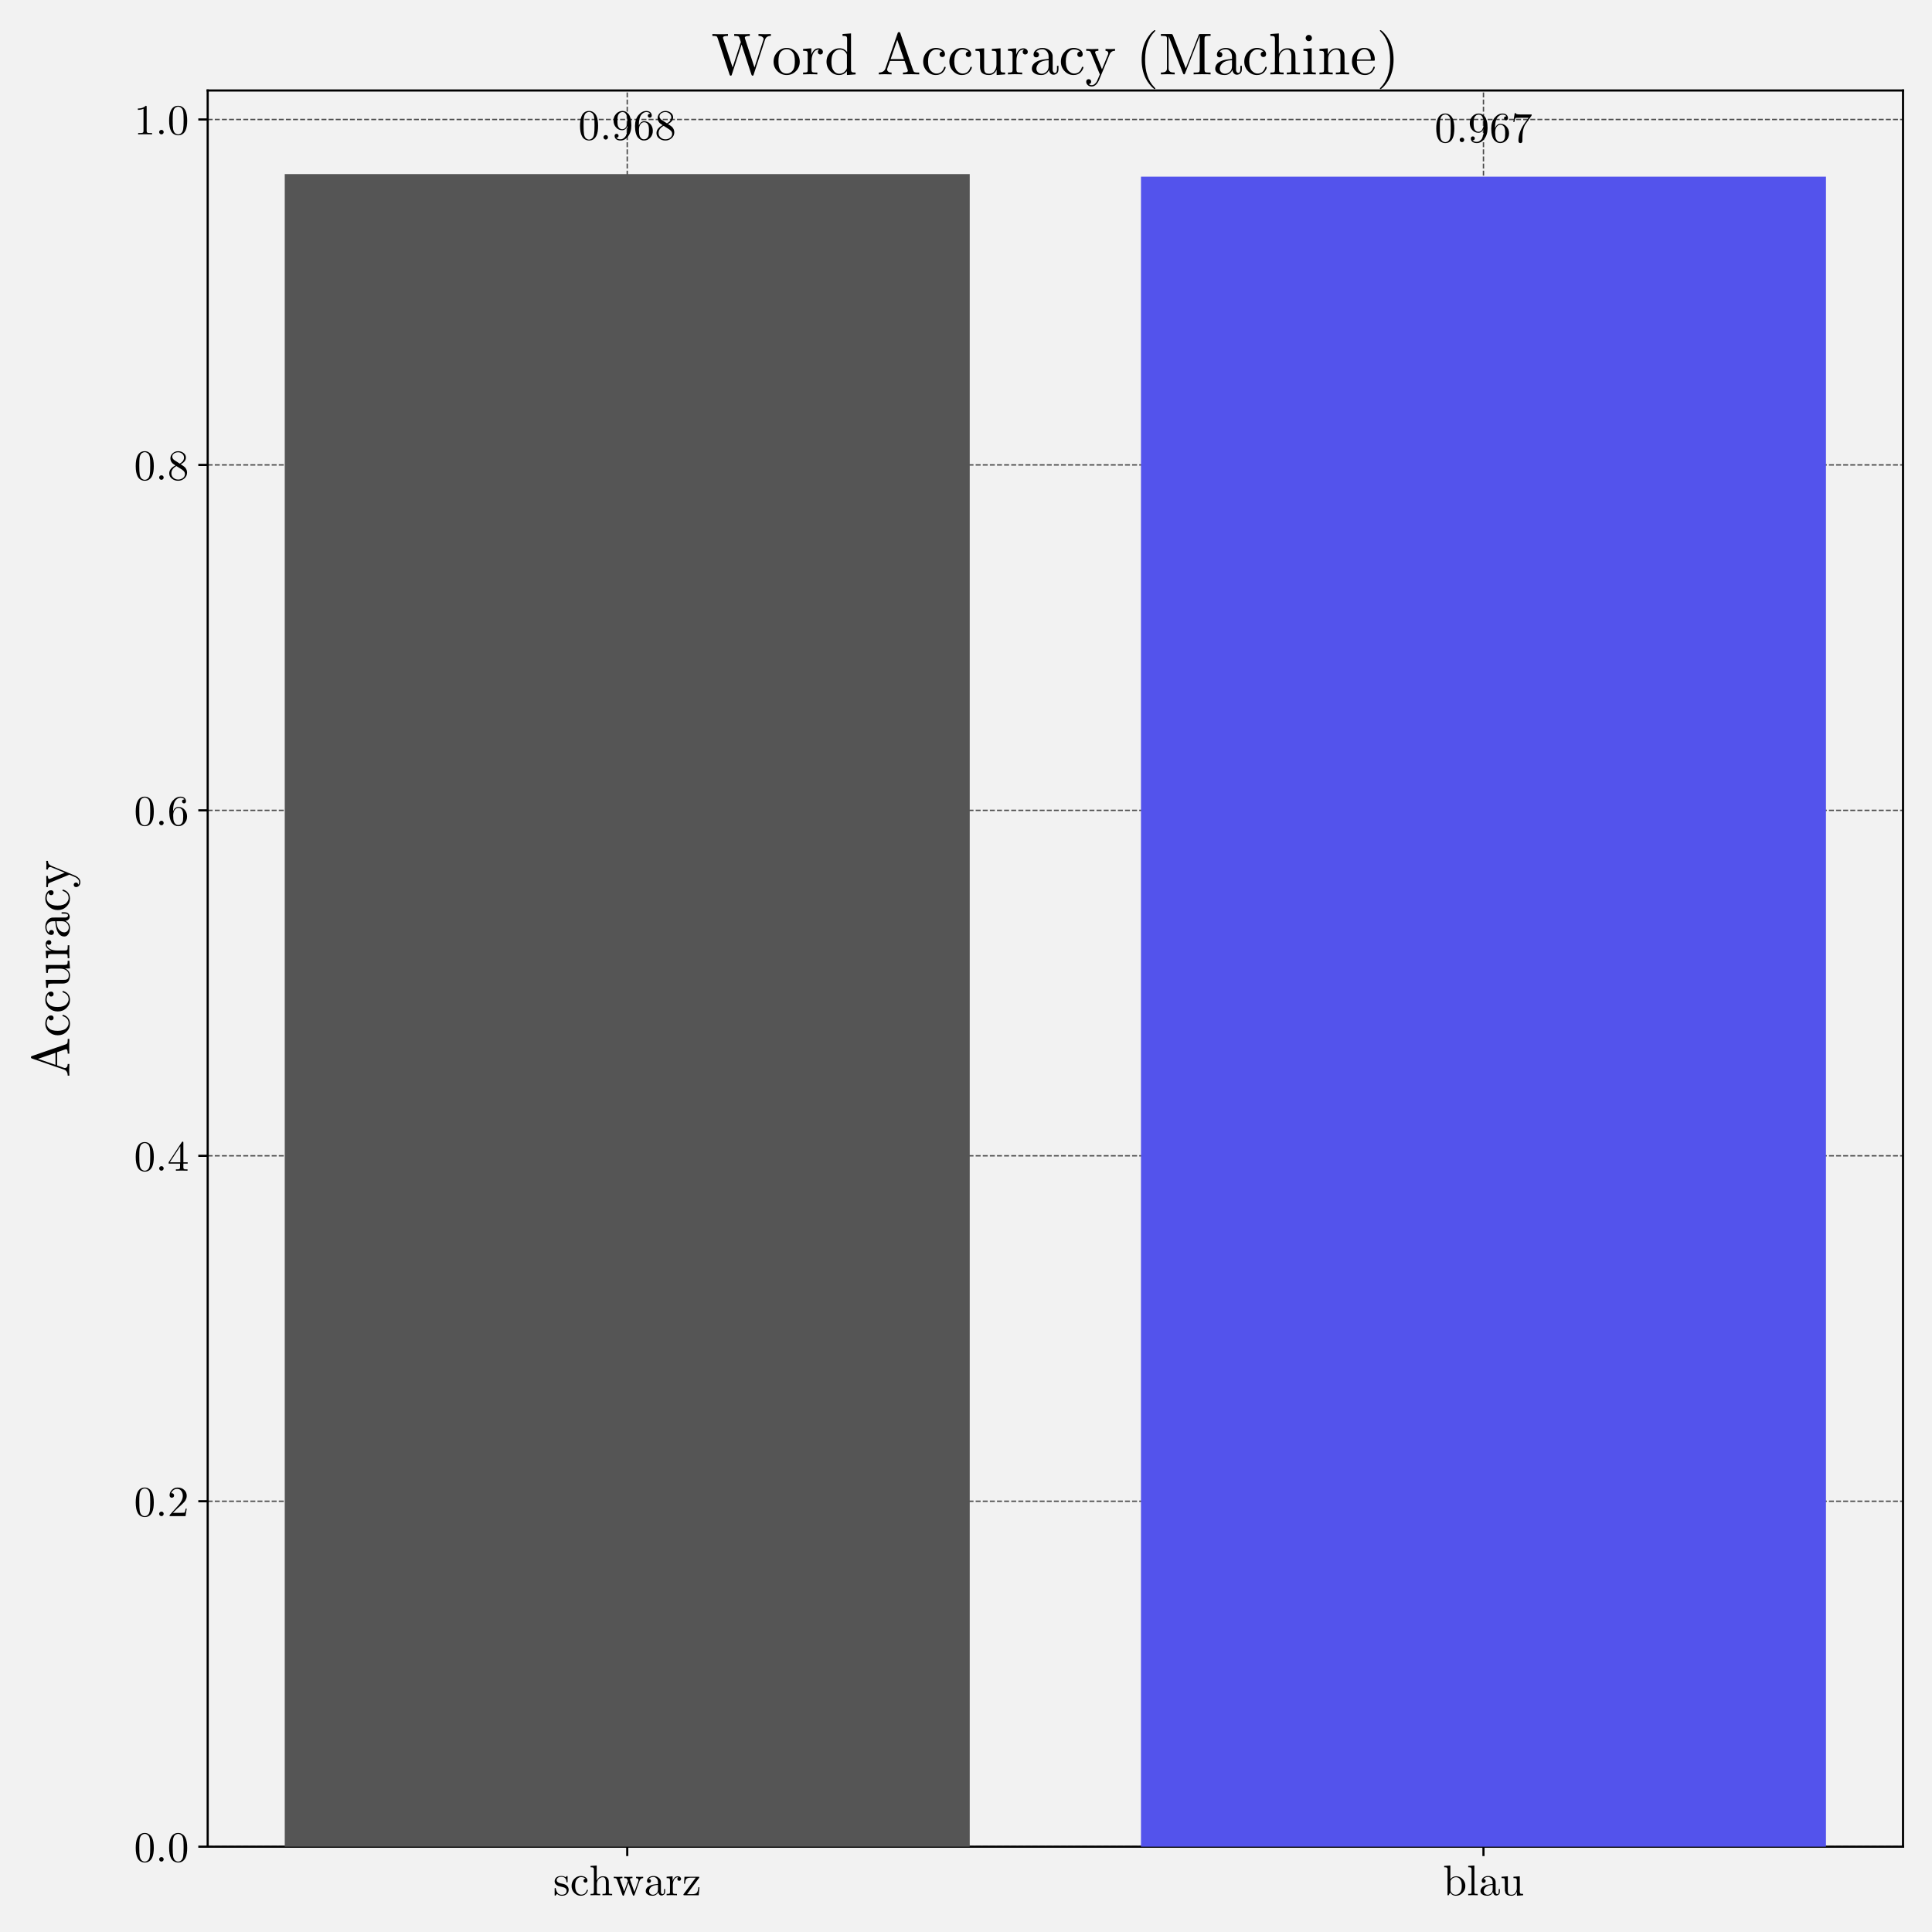
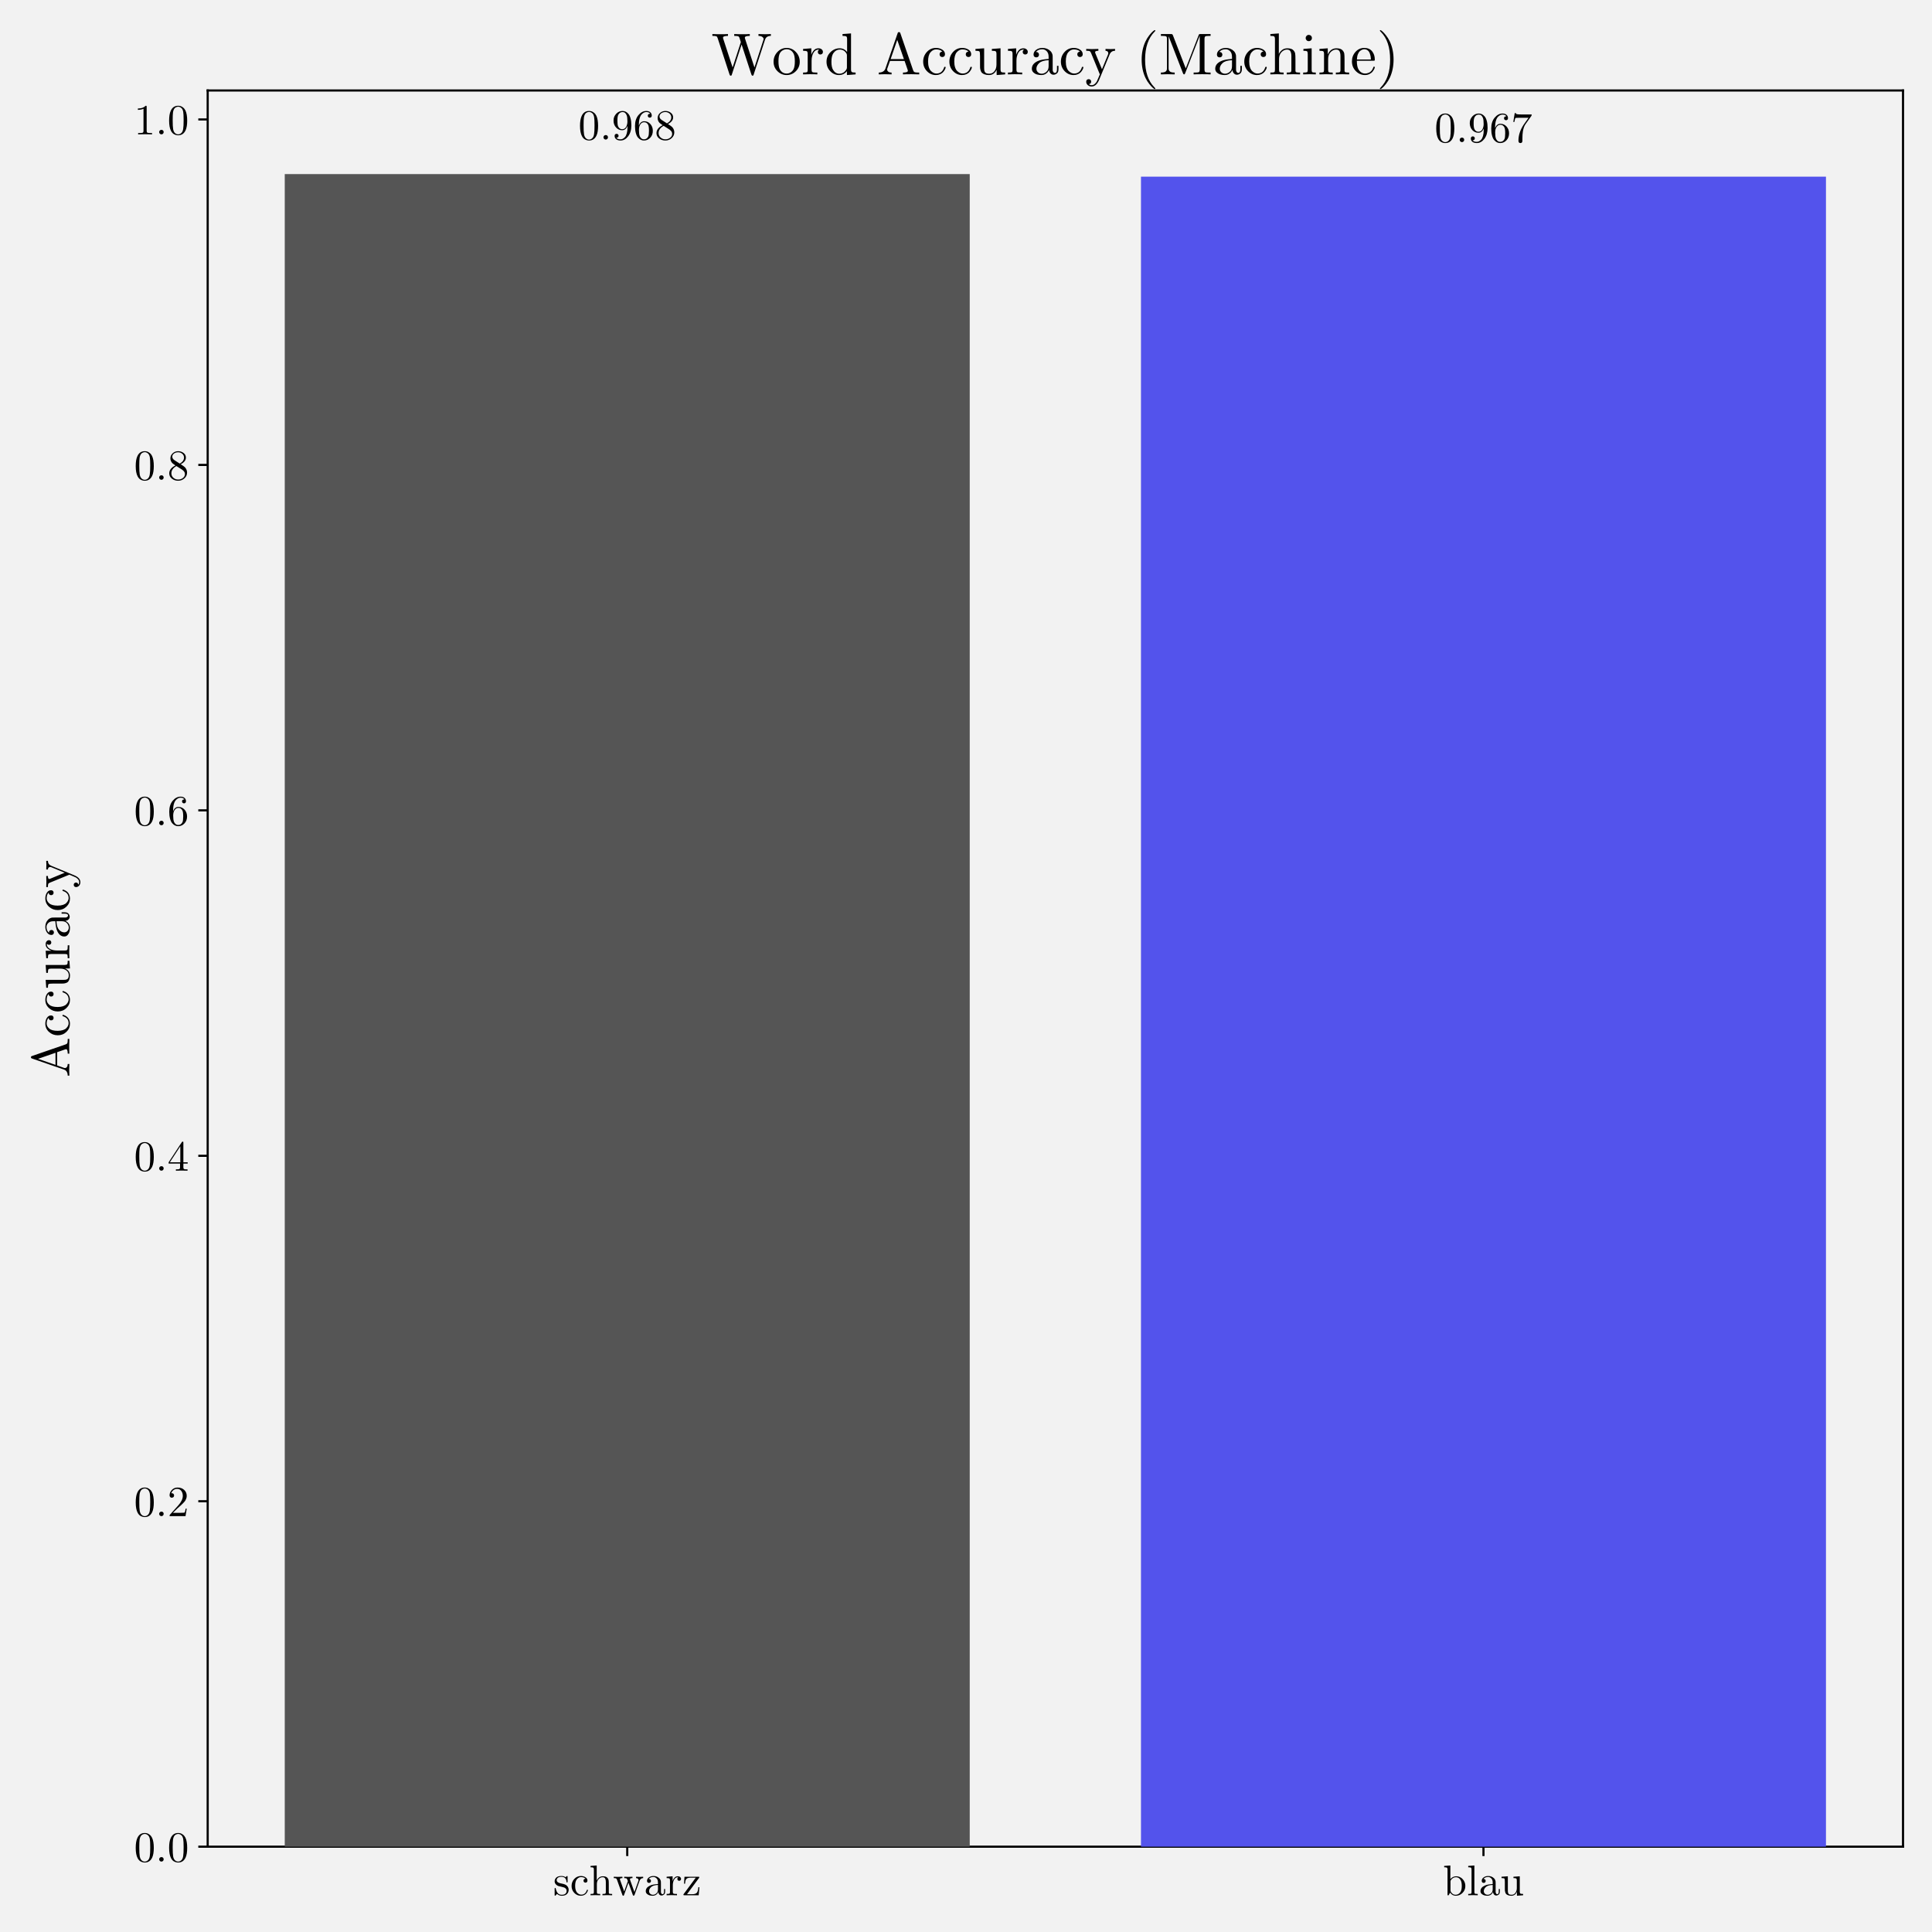
<svg xmlns="http://www.w3.org/2000/svg" xmlns:xlink="http://www.w3.org/1999/xlink" width="720pt" height="720pt" viewBox="0 0 720 720" version="1.1">
  <defs>
    <style type="text/css">*{stroke-linejoin: round; stroke-linecap: butt}</style>
  </defs>
  <g id="figure_1">
    <g id="patch_1">
      <path d="M 0 720  L 720 720  L 720 0  L 0 0  z " style="fill: #f2f2f2" />
    </g>
    <g id="axes_1">
      <g id="patch_2">
        <path d="M 77.4 688.205  L 709.2 688.205  L 709.2 33.72  L 77.4 33.72  z " style="fill: #f2f2f2" />
      </g>
      <g id="matplotlib.axis_1">
        <g id="xtick_1">
          <g id="line2d_1">
-             <path d="M 233.755 688.205  L 233.755 33.72  " clip-path="url(#p61dc18bea2)" style="fill: none; stroke-dasharray: 1.85,0.8; stroke-dashoffset: 0; stroke: #000000; stroke-opacity: 0.7; stroke-width: 0.5" />
-           </g>
-           <g id="line2d_2">
            <defs>
-               <path id="m082128bda1" d="M 0 0  L 0 3.5  " style="stroke: #000000; stroke-width: 0.8" />
+               <path id="md918c644e0" d="M 0 0  L 0 3.5  " style="stroke: #000000; stroke-width: 0.8" />
            </defs>
            <g>
-               <use xlink:href="#m082128bda1" x="233.755" y="688.205" style="stroke: #000000; stroke-width: 0.8" />
+               <use xlink:href="#md918c644e0" x="233.755" y="688.205" style="stroke: #000000; stroke-width: 0.8" />
            </g>
          </g>
          <g id="text_1">
            <g transform="translate(206.167 706.3075) scale(0.16 -0.16)">
              <defs>
                <path id="CMUSerif-Roman-73" d="M 213 84  L 213 928  Q 213 1000 216 1025  Q 219 1050 237 1069  Q 256 1088 294 1088  Q 338 1088 355 1069  Q 372 1050 384 978  Q 481 538 689 305  Q 897 72 1275 72  Q 1634 72 1815 231  Q 1997 391 1997 653  Q 1997 1122 1331 1241  Q 947 1319 787 1370  Q 628 1422 488 1538  Q 213 1763 213 2081  Q 213 2400 455 2634  Q 697 2869 1234 2869  Q 1594 2869 1838 2688  Q 1909 2744 1947 2791  Q 2031 2869 2075 2869  Q 2125 2869 2134 2836  Q 2144 2803 2144 2713  L 2144 2069  Q 2144 1997 2141 1972  Q 2138 1947 2119 1930  Q 2100 1913 2059 1913  Q 1988 1913 1984 1972  Q 1934 2747 1234 2747  Q 856 2747 687 2601  Q 519 2456 519 2259  Q 519 2150 570 2067  Q 622 1984 689 1936  Q 756 1888 881 1842  Q 1006 1797 1082 1781  Q 1159 1766 1306 1734  Q 1819 1638 2034 1428  Q 2303 1159 2303 819  Q 2303 441 2047 184  Q 1791 -72 1275 -72  Q 859 -72 569 206  Q 531 169 503 136  Q 475 103 464 90  Q 453 78 450 70  Q 447 63 441 56  Q 313 -72 281 -72  Q 231 -72 222 -39  Q 213 -6 213 84  z " transform="scale(0.015625)" />
                <path id="CMUSerif-Roman-63" d="M 625 351  Q 219 775 219 1383  Q 219 1991 619 2430  Q 1019 2869 1606 2869  Q 1997 2869 2290 2683  Q 2584 2497 2584 2181  Q 2584 2041 2501 1961  Q 2419 1881 2291 1881  Q 2156 1881 2076 1964  Q 1997 2047 1997 2175  Q 1997 2231 2015 2287  Q 2034 2344 2104 2403  Q 2175 2463 2297 2472  Q 2069 2706 1625 2706  Q 1619 2706 1613 2706  Q 1288 2706 1019 2400  Q 750 2094 750 1394  Q 750 1028 839 761  Q 928 494 1075 356  Q 1222 219 1365 155  Q 1509 91 1650 91  Q 2278 91 2491 763  Q 2509 825 2572 825  Q 2656 825 2656 763  Q 2656 731 2631 650  Q 2606 569 2528 441  Q 2450 313 2339 202  Q 2228 91 2033 9  Q 1838 -72 1594 -72  Q 1031 -72 625 351  z " transform="scale(0.015625)" />
                <path id="CMUSerif-Roman-68" d="M 206 0  L 206 197  Q 547 197 625 239  Q 703 281 703 488  L 703 3816  Q 703 4053 620 4112  Q 538 4172 206 4172  L 206 4372  L 1125 4441  L 1125 2216  L 1131 2216  Q 1234 2447 1465 2637  Q 1697 2828 2053 2828  Q 2534 2828 2725 2591  Q 2866 2431 2895 2253  Q 2925 2075 2925 1613  L 2925 391  Q 2931 256 3034 226  Q 3138 197 3425 197  L 3425 0  Q 2772 19 2706 19  Q 2656 19 1984 0  L 1984 197  Q 2325 197 2404 239  Q 2484 281 2484 488  L 2484 1978  Q 2484 2303 2384 2495  Q 2284 2688 2009 2688  Q 1678 2688 1412 2409  Q 1147 2131 1147 1663  L 1147 488  Q 1147 281 1226 239  Q 1306 197 1644 197  L 1644 0  Q 991 19 928 19  Q 878 19 206 0  z " transform="scale(0.015625)" />
                <path id="CMUSerif-Roman-77" d="M 116 2559  L 116 2759  Q 463 2741 709 2741  Q 831 2741 1409 2759  L 1409 2559  Q 1031 2559 1031 2388  Q 1031 2350 1063 2272  L 1672 563  L 2222 2113  Q 2106 2425 2075 2463  Q 1997 2559 1672 2559  L 1672 2759  Q 1959 2741 2241 2741  Q 2350 2741 2906 2759  L 2906 2559  Q 2528 2559 2528 2388  Q 2528 2363 2559 2266  L 3194 481  L 3775 2119  Q 3806 2203 3809 2253  Q 3809 2394 3709 2473  Q 3609 2553 3438 2559  L 3438 2759  Q 3803 2741 4031 2741  Q 4288 2741 4500 2759  L 4500 2559  Q 4103 2547 3963 2150  L 3213 50  Q 3141 -66 3084 -72  Q 3000 -72 2956 50  L 2303 1869  L 1656 56  Q 1631 -22 1609 -47  Q 1588 -72 1530 -72  Q 1472 -72 1447 -39  Q 1422 -6 1394 72  L 588 2338  Q 531 2484 448 2521  Q 366 2559 116 2559  z " transform="scale(0.015625)" />
                <path id="CMUSerif-Roman-61" d="M 269 609  Q 269 1153 909 1441  Q 1294 1625 2088 1672  L 2088 1906  Q 2088 2303 1880 2514  Q 1672 2725 1409 2725  Q 941 2725 716 2431  Q 906 2425 975 2329  Q 1044 2234 1044 2138  Q 1044 2009 964 1926  Q 884 1844 750 1844  Q 622 1844 537 1923  Q 453 2003 453 2144  Q 453 2456 736 2662  Q 1019 2869 1422 2869  Q 1947 2869 2297 2516  Q 2406 2406 2461 2265  Q 2516 2125 2522 2033  Q 2528 1941 2528 1759  L 2528 481  Q 2528 444 2540 381  Q 2553 319 2611 239  Q 2669 159 2766 159  Q 2997 159 2994 569  L 2994 928  L 3156 928  L 3156 569  Q 3156 228 2976 95  Q 2797 -38 2631 -38  Q 2419 -38 2284 118  Q 2150 275 2131 488  Q 2034 244 1814 86  Q 1594 -72 1294 -72  Q 1063 -72 845 -14  Q 628 44 448 205  Q 269 366 269 609  z M 763 616  Q 763 378 931 225  Q 1100 72 1338 72  Q 1606 72 1847 280  Q 2088 488 2088 897  L 2088 1538  Q 1378 1513 1070 1230  Q 763 947 763 616  z " transform="scale(0.015625)" />
                <path id="CMUSerif-Roman-72" d="M 178 0  L 178 197  Q 519 197 598 239  Q 678 281 678 488  L 678 2203  Q 678 2441 595 2500  Q 513 2559 178 2559  L 178 2759  L 1069 2828  L 1069 2125  Q 1159 2400 1351 2614  Q 1544 2828 1856 2828  Q 2063 2828 2195 2712  Q 2328 2597 2328 2438  Q 2328 2297 2242 2226  Q 2156 2156 2053 2156  Q 1938 2156 1858 2229  Q 1778 2303 1778 2431  Q 1778 2509 1814 2570  Q 1850 2631 1878 2653  Q 1906 2675 1925 2681  Q 1913 2688 1856 2688  Q 1503 2688 1301 2336  Q 1100 1984 1100 1484  L 1100 500  Q 1100 316 1176 256  Q 1253 197 1588 197  L 1722 197  L 1722 0  Q 1466 19 909 19  Q 831 19 709 16  Q 588 13 428 6  Q 269 0 178 0  z " transform="scale(0.015625)" />
                <path id="CMUSerif-Roman-7a" d="M 178 91  Q 178 134 238 206  L 2022 2619  L 1294 2619  Q 788 2619 623 2433  Q 459 2247 428 1728  L 269 1728  L 341 2759  L 2388 2759  Q 2459 2759 2487 2756  Q 2516 2753 2534 2733  Q 2553 2713 2553 2675  Q 2553 2638 2497 2566  L 716 159  L 1472 159  Q 2003 159 2183 381  Q 2363 603 2406 1197  L 2566 1197  L 2456 0  L 347 0  Q 244 0 211 14  Q 178 28 178 91  z " transform="scale(0.015625)" />
              </defs>
              <use xlink:href="#CMUSerif-Roman-73" />
              <use xlink:href="#CMUSerif-Roman-63" x="39.355" />
              <use xlink:href="#CMUSerif-Roman-68" x="83.74" />
              <use xlink:href="#CMUSerif-Roman-77" x="139.209" />
              <use xlink:href="#CMUSerif-Roman-61" x="211.377" />
              <use xlink:href="#CMUSerif-Roman-72" x="261.377" />
              <use xlink:href="#CMUSerif-Roman-7a" x="300.439" />
            </g>
          </g>
        </g>
        <g id="xtick_2">
-           <g id="line2d_3">
-             <path d="M 552.845 688.205  L 552.845 33.72  " clip-path="url(#p61dc18bea2)" style="fill: none; stroke-dasharray: 1.85,0.8; stroke-dashoffset: 0; stroke: #000000; stroke-opacity: 0.7; stroke-width: 0.5" />
-           </g>
-           <g id="line2d_4">
-             <g>
-               <use xlink:href="#m082128bda1" x="552.845" y="688.205" style="stroke: #000000; stroke-width: 0.8" />
+           <g id="line2d_2">
+             <g>
+               <use xlink:href="#md918c644e0" x="552.845" y="688.205" style="stroke: #000000; stroke-width: 0.8" />
            </g>
          </g>
          <g id="text_2">
            <g transform="translate(537.7555 706.3075) scale(0.16 -0.16)">
              <defs>
                <path id="CMUSerif-Roman-62" d="M 178 4172  L 178 4372  L 1100 4441  L 1100 2413  Q 1472 2828 1978 2828  Q 2528 2828 2931 2406  Q 3334 1984 3334 1381  Q 3334 772 2912 350  Q 2491 -72 1906 -72  Q 1375 -72 1069 397  Q 844 6 838 0  L 678 0  L 678 3816  Q 678 4053 593 4112  Q 509 4172 178 4172  z M 1119 728  Q 1119 594 1209 459  Q 1463 72 1875 72  Q 1878 72 1881 72  Q 2328 72 2606 481  Q 2803 788 2803 1388  Q 2803 1981 2619 2278  Q 2363 2688 1947 2688  Q 1478 2688 1191 2278  Q 1119 2175 1119 2047  L 1119 728  z " transform="scale(0.015625)" />
                <path id="CMUSerif-Roman-6c" d="M 213 0  L 213 197  Q 553 197 631 239  Q 709 281 709 488  L 709 3816  Q 709 4053 626 4112  Q 544 4172 213 4172  L 213 4372  L 1131 4441  L 1131 488  Q 1131 281 1212 239  Q 1294 197 1631 197  L 1631 0  Q 1553 0 1390 6  Q 1228 13 1109 16  Q 991 19 922 19  Q 847 19 213 0  z " transform="scale(0.015625)" />
                <path id="CMUSerif-Roman-75" d="M 206 2559  L 206 2759  L 1147 2828  L 1147 703  Q 1147 550 1159 461  Q 1172 372 1223 269  Q 1275 166 1395 119  Q 1516 72 1709 72  Q 2056 72 2270 356  Q 2484 641 2484 1063  L 2484 2203  Q 2484 2441 2400 2500  Q 2316 2559 1984 2559  L 1984 2759  L 2925 2828  L 2925 556  Q 2925 319 3008 258  Q 3091 197 3425 197  L 3425 0  L 2503 -72  L 2503 506  Q 2234 -69 1678 -72  Q 1397 -72 1205 0  Q 1013 72 916 161  Q 819 250 767 422  Q 716 594 709 700  Q 703 806 703 1013  L 703 1972  Q 703 2406 640 2482  Q 578 2559 206 2559  z " transform="scale(0.015625)" />
              </defs>
              <use xlink:href="#CMUSerif-Roman-62" />
              <use xlink:href="#CMUSerif-Roman-6c" x="55.469" />
              <use xlink:href="#CMUSerif-Roman-61" x="83.154" />
              <use xlink:href="#CMUSerif-Roman-75" x="133.154" />
            </g>
          </g>
        </g>
      </g>
      <g id="matplotlib.axis_2">
        <g id="ytick_1">
-           <g id="line2d_5">
-             <path d="M 77.4 688.205  L 709.2 688.205  " clip-path="url(#p61dc18bea2)" style="fill: none; stroke-dasharray: 1.85,0.8; stroke-dashoffset: 0; stroke: #000000; stroke-opacity: 0.7; stroke-width: 0.5" />
-           </g>
-           <g id="line2d_6">
+           <g id="line2d_3">
            <defs>
-               <path id="mb5a5677bc2" d="M 0 0  L -3.5 0  " style="stroke: #000000; stroke-width: 0.8" />
+               <path id="mb604cb2e85" d="M 0 0  L -3.5 0  " style="stroke: #000000; stroke-width: 0.8" />
            </defs>
            <g>
-               <use xlink:href="#mb5a5677bc2" x="77.4" y="688.205" style="stroke: #000000; stroke-width: 0.8" />
+               <use xlink:href="#mb604cb2e85" x="77.4" y="688.205" style="stroke: #000000; stroke-width: 0.8" />
            </g>
          </g>
          <g id="text_3">
            <g transform="translate(49.955 693.7563) scale(0.16 -0.16)">
              <defs>
                <path id="CMUSerif-Roman-30" d="M 250 2047  Q 250 2988 488 3500  Q 819 4263 1600 4263  Q 1766 4263 1939 4217  Q 2113 4172 2333 4000  Q 2553 3828 2688 3547  Q 2944 3003 2944 2047  Q 2944 1113 2706 603  Q 2359 -141 1594 -141  Q 1306 -141 1014 6  Q 722 153 538 506  Q 250 1034 250 2047  z M 781 2125  Q 781 1159 850 775  Q 928 359 1142 179  Q 1356 0 1594 0  Q 1850 0 2064 192  Q 2278 384 2344 800  Q 2416 1209 2413 2125  Q 2413 3016 2350 3372  Q 2266 3788 2042 3955  Q 1819 4122 1594 4122  Q 1509 4122 1420 4097  Q 1331 4072 1203 4000  Q 1075 3928 976 3750  Q 878 3572 831 3303  Q 781 2956 781 2125  z " transform="scale(0.015625)" />
                <path id="CMUSerif-Roman-2e" d="M 641 103  Q 544 206 544 340  Q 544 475 641 573  Q 738 672 884 672  Q 1025 672 1120 580  Q 1216 488 1216 339  Q 1216 191 1114 95  Q 1013 0 884 0  Q 738 0 641 103  z " transform="scale(0.015625)" />
              </defs>
              <use xlink:href="#CMUSerif-Roman-30" />
              <use xlink:href="#CMUSerif-Roman-2e" x="50" />
              <use xlink:href="#CMUSerif-Roman-30" x="77.783" />
            </g>
          </g>
        </g>
        <g id="ytick_2">
+           <g id="line2d_4">
+             <g>
+               <use xlink:href="#mb604cb2e85" x="77.4" y="559.467" style="stroke: #000000; stroke-width: 0.8" />
+             </g>
+           </g>
+           <g id="text_4">
+             <g transform="translate(49.955 565.0187) scale(0.16 -0.16)">
+               <defs>
+                 <path id="CMUSerif-Roman-32" d="M 319 0  Q 319 116 330 150  Q 341 184 391 238  L 1619 1606  Q 2291 2363 2291 3022  Q 2291 3450 2067 3756  Q 1844 4063 1434 4063  Q 1153 4063 915 3891  Q 678 3719 569 3413  Q 588 3419 653 3419  Q 813 3419 902 3319  Q 991 3219 991 3084  Q 991 2913 880 2830  Q 769 2747 659 2747  Q 616 2747 558 2756  Q 500 2766 409 2855  Q 319 2944 319 3103  Q 319 3550 658 3906  Q 997 4263 1516 4263  Q 2103 4263 2489 3914  Q 2875 3566 2875 3022  Q 2875 2831 2817 2657  Q 2759 2484 2682 2350  Q 2606 2216 2400 2000  Q 2194 1784 2028 1631  Q 1863 1478 1491 1153  L 813 494  L 1966 494  Q 2528 494 2572 544  Q 2634 634 2713 1113  L 2875 1113  L 2694 0  L 319 0  z " transform="scale(0.015625)" />
+               </defs>
+               <use xlink:href="#CMUSerif-Roman-30" />
+               <use xlink:href="#CMUSerif-Roman-2e" x="50" />
+               <use xlink:href="#CMUSerif-Roman-32" x="77.783" />
+             </g>
+           </g>
+         </g>
+         <g id="ytick_3">
+           <g id="line2d_5">
+             <g>
+               <use xlink:href="#mb604cb2e85" x="77.4" y="430.73" style="stroke: #000000; stroke-width: 0.8" />
+             </g>
+           </g>
+           <g id="text_5">
+             <g transform="translate(49.955 436.2811) scale(0.16 -0.16)">
+               <defs>
+                 <path id="CMUSerif-Roman-34" d="M 178 1056  L 178 1253  L 2144 4256  Q 2194 4334 2272 4331  Q 2344 4331 2359 4303  Q 2375 4275 2375 4166  L 2375 1253  L 3016 1253  L 3016 1056  L 2375 1056  L 2375 500  Q 2375 316 2451 256  Q 2528 197 2859 197  L 2994 197  L 2994 0  Q 2731 19 2125 19  Q 1522 19 1259 0  L 1259 197  L 1394 197  Q 1725 197 1803 255  Q 1881 313 1881 500  L 1881 1056  L 178 1056  z M 359 1253  L 1919 1253  L 1919 3641  L 359 1253  z " transform="scale(0.015625)" />
+               </defs>
+               <use xlink:href="#CMUSerif-Roman-30" />
+               <use xlink:href="#CMUSerif-Roman-2e" x="50" />
+               <use xlink:href="#CMUSerif-Roman-34" x="77.783" />
+             </g>
+           </g>
+         </g>
+         <g id="ytick_4">
+           <g id="line2d_6">
+             <g>
+               <use xlink:href="#mb604cb2e85" x="77.4" y="301.992" style="stroke: #000000; stroke-width: 0.8" />
+             </g>
+           </g>
+           <g id="text_6">
+             <g transform="translate(49.955 307.5436) scale(0.16 -0.16)">
+               <defs>
+                 <path id="CMUSerif-Roman-36" d="M 269 2022  Q 269 3028 781 3645  Q 1294 4263 1953 4263  Q 2338 4263 2552 4067  Q 2766 3872 2766 3572  Q 2766 3406 2669 3334  Q 2572 3263 2472 3263  Q 2356 3263 2265 3341  Q 2175 3419 2175 3559  Q 2175 3847 2528 3847  Q 2363 4103 1966 4103  Q 1844 4103 1719 4067  Q 1594 4031 1431 3912  Q 1269 3794 1144 3606  Q 1019 3419 931 3066  Q 844 2713 844 2253  L 844 2100  Q 1106 2734 1643 2732  Q 2181 2731 2553 2322  Q 2925 1913 2925 1306  Q 2925 684 2537 271  Q 2150 -141 1606 -141  Q 1363 -141 1142 -39  Q 922 63 717 294  Q 513 525 391 969  Q 269 1413 269 2022  z M 856 1447  Q 856 819 972 519  Q 991 469 1033 400  Q 1075 331 1148 242  Q 1222 153 1344 95  Q 1466 38 1606 38  Q 2034 38 2241 453  Q 2350 684 2350 1313  Q 2350 1953 2234 2188  Q 2038 2584 1638 2584  Q 1369 2584 1183 2400  Q 997 2216 926 1969  Q 856 1722 856 1447  z " transform="scale(0.015625)" />
+               </defs>
+               <use xlink:href="#CMUSerif-Roman-30" />
+               <use xlink:href="#CMUSerif-Roman-2e" x="50" />
+               <use xlink:href="#CMUSerif-Roman-36" x="77.783" />
+             </g>
+           </g>
+         </g>
+         <g id="ytick_5">
          <g id="line2d_7">
-             <path d="M 77.4 559.469  L 709.2 559.469  " clip-path="url(#p61dc18bea2)" style="fill: none; stroke-dasharray: 1.85,0.8; stroke-dashoffset: 0; stroke: #000000; stroke-opacity: 0.7; stroke-width: 0.5" />
-           </g>
+             <g>
+               <use xlink:href="#mb604cb2e85" x="77.4" y="173.255" style="stroke: #000000; stroke-width: 0.8" />
+             </g>
+           </g>
+           <g id="text_7">
+             <g transform="translate(49.955 178.806) scale(0.16 -0.16)">
+               <defs>
+                 <path id="CMUSerif-Roman-38" d="M 269 966  Q 269 1681 1191 2144  Q 794 2413 722 2491  Q 441 2803 441 3194  Q 441 3641 780 3952  Q 1119 4263 1600 4263  Q 2059 4263 2406 3997  Q 2753 3731 2753 3309  Q 2753 2716 1978 2316  Q 2491 1997 2613 1863  Q 2925 1516 2925 1075  Q 2925 563 2531 211  Q 2138 -141 1594 -141  Q 1063 -141 666 168  Q 269 478 269 966  z M 588 966  Q 588 569 886 303  Q 1184 38 1600 38  Q 2003 38 2304 269  Q 2606 500 2606 844  Q 2606 978 2561 1093  Q 2516 1209 2427 1301  Q 2338 1394 2283 1436  Q 2228 1478 2125 1550  L 1338 2047  Q 588 1631 588 966  z M 722 3444  Q 722 3138 1044 2925  L 1838 2413  Q 2472 2784 2472 3309  Q 2472 3650 2212 3876  Q 1953 4103 1594 4103  Q 1241 4103 981 3917  Q 722 3731 722 3444  z " transform="scale(0.015625)" />
+               </defs>
+               <use xlink:href="#CMUSerif-Roman-30" />
+               <use xlink:href="#CMUSerif-Roman-2e" x="50" />
+               <use xlink:href="#CMUSerif-Roman-38" x="77.783" />
+             </g>
+           </g>
+         </g>
+         <g id="ytick_6">
          <g id="line2d_8">
            <g>
-               <use xlink:href="#mb5a5677bc2" x="77.4" y="559.469" style="stroke: #000000; stroke-width: 0.8" />
-             </g>
-           </g>
-           <g id="text_4">
-             <g transform="translate(49.955 565.0201) scale(0.16 -0.16)">
-               <defs>
-                 <path id="CMUSerif-Roman-32" d="M 319 0  Q 319 116 330 150  Q 341 184 391 238  L 1619 1606  Q 2291 2363 2291 3022  Q 2291 3450 2067 3756  Q 1844 4063 1434 4063  Q 1153 4063 915 3891  Q 678 3719 569 3413  Q 588 3419 653 3419  Q 813 3419 902 3319  Q 991 3219 991 3084  Q 991 2913 880 2830  Q 769 2747 659 2747  Q 616 2747 558 2756  Q 500 2766 409 2855  Q 319 2944 319 3103  Q 319 3550 658 3906  Q 997 4263 1516 4263  Q 2103 4263 2489 3914  Q 2875 3566 2875 3022  Q 2875 2831 2817 2657  Q 2759 2484 2682 2350  Q 2606 2216 2400 2000  Q 2194 1784 2028 1631  Q 1863 1478 1491 1153  L 813 494  L 1966 494  Q 2528 494 2572 544  Q 2634 634 2713 1113  L 2875 1113  L 2694 0  L 319 0  z " transform="scale(0.015625)" />
-               </defs>
-               <use xlink:href="#CMUSerif-Roman-30" />
-               <use xlink:href="#CMUSerif-Roman-2e" x="50" />
-               <use xlink:href="#CMUSerif-Roman-32" x="77.783" />
-             </g>
-           </g>
-         </g>
-         <g id="ytick_3">
-           <g id="line2d_9">
-             <path d="M 77.4 430.733  L 709.2 430.733  " clip-path="url(#p61dc18bea2)" style="fill: none; stroke-dasharray: 1.85,0.8; stroke-dashoffset: 0; stroke: #000000; stroke-opacity: 0.7; stroke-width: 0.5" />
-           </g>
-           <g id="line2d_10">
-             <g>
-               <use xlink:href="#mb5a5677bc2" x="77.4" y="430.733" style="stroke: #000000; stroke-width: 0.8" />
-             </g>
-           </g>
-           <g id="text_5">
-             <g transform="translate(49.955 436.2839) scale(0.16 -0.16)">
-               <defs>
-                 <path id="CMUSerif-Roman-34" d="M 178 1056  L 178 1253  L 2144 4256  Q 2194 4334 2272 4331  Q 2344 4331 2359 4303  Q 2375 4275 2375 4166  L 2375 1253  L 3016 1253  L 3016 1056  L 2375 1056  L 2375 500  Q 2375 316 2451 256  Q 2528 197 2859 197  L 2994 197  L 2994 0  Q 2731 19 2125 19  Q 1522 19 1259 0  L 1259 197  L 1394 197  Q 1725 197 1803 255  Q 1881 313 1881 500  L 1881 1056  L 178 1056  z M 359 1253  L 1919 1253  L 1919 3641  L 359 1253  z " transform="scale(0.015625)" />
-               </defs>
-               <use xlink:href="#CMUSerif-Roman-30" />
-               <use xlink:href="#CMUSerif-Roman-2e" x="50" />
-               <use xlink:href="#CMUSerif-Roman-34" x="77.783" />
-             </g>
-           </g>
-         </g>
-         <g id="ytick_4">
-           <g id="line2d_11">
-             <path d="M 77.4 301.997  L 709.2 301.997  " clip-path="url(#p61dc18bea2)" style="fill: none; stroke-dasharray: 1.85,0.8; stroke-dashoffset: 0; stroke: #000000; stroke-opacity: 0.7; stroke-width: 0.5" />
-           </g>
-           <g id="line2d_12">
-             <g>
-               <use xlink:href="#mb5a5677bc2" x="77.4" y="301.997" style="stroke: #000000; stroke-width: 0.8" />
-             </g>
-           </g>
-           <g id="text_6">
-             <g transform="translate(49.955 307.5478) scale(0.16 -0.16)">
-               <defs>
-                 <path id="CMUSerif-Roman-36" d="M 269 2022  Q 269 3028 781 3645  Q 1294 4263 1953 4263  Q 2338 4263 2552 4067  Q 2766 3872 2766 3572  Q 2766 3406 2669 3334  Q 2572 3263 2472 3263  Q 2356 3263 2265 3341  Q 2175 3419 2175 3559  Q 2175 3847 2528 3847  Q 2363 4103 1966 4103  Q 1844 4103 1719 4067  Q 1594 4031 1431 3912  Q 1269 3794 1144 3606  Q 1019 3419 931 3066  Q 844 2713 844 2253  L 844 2100  Q 1106 2734 1643 2732  Q 2181 2731 2553 2322  Q 2925 1913 2925 1306  Q 2925 684 2537 271  Q 2150 -141 1606 -141  Q 1363 -141 1142 -39  Q 922 63 717 294  Q 513 525 391 969  Q 269 1413 269 2022  z M 856 1447  Q 856 819 972 519  Q 991 469 1033 400  Q 1075 331 1148 242  Q 1222 153 1344 95  Q 1466 38 1606 38  Q 2034 38 2241 453  Q 2350 684 2350 1313  Q 2350 1953 2234 2188  Q 2038 2584 1638 2584  Q 1369 2584 1183 2400  Q 997 2216 926 1969  Q 856 1722 856 1447  z " transform="scale(0.015625)" />
-               </defs>
-               <use xlink:href="#CMUSerif-Roman-30" />
-               <use xlink:href="#CMUSerif-Roman-2e" x="50" />
-               <use xlink:href="#CMUSerif-Roman-36" x="77.783" />
-             </g>
-           </g>
-         </g>
-         <g id="ytick_5">
-           <g id="line2d_13">
-             <path d="M 77.4 173.26  L 709.2 173.26  " clip-path="url(#p61dc18bea2)" style="fill: none; stroke-dasharray: 1.85,0.8; stroke-dashoffset: 0; stroke: #000000; stroke-opacity: 0.7; stroke-width: 0.5" />
-           </g>
-           <g id="line2d_14">
-             <g>
-               <use xlink:href="#mb5a5677bc2" x="77.4" y="173.26" style="stroke: #000000; stroke-width: 0.8" />
-             </g>
-           </g>
-           <g id="text_7">
-             <g transform="translate(49.955 178.8116) scale(0.16 -0.16)">
-               <defs>
-                 <path id="CMUSerif-Roman-38" d="M 269 966  Q 269 1681 1191 2144  Q 794 2413 722 2491  Q 441 2803 441 3194  Q 441 3641 780 3952  Q 1119 4263 1600 4263  Q 2059 4263 2406 3997  Q 2753 3731 2753 3309  Q 2753 2716 1978 2316  Q 2491 1997 2613 1863  Q 2925 1516 2925 1075  Q 2925 563 2531 211  Q 2138 -141 1594 -141  Q 1063 -141 666 168  Q 269 478 269 966  z M 588 966  Q 588 569 886 303  Q 1184 38 1600 38  Q 2003 38 2304 269  Q 2606 500 2606 844  Q 2606 978 2561 1093  Q 2516 1209 2427 1301  Q 2338 1394 2283 1436  Q 2228 1478 2125 1550  L 1338 2047  Q 588 1631 588 966  z M 722 3444  Q 722 3138 1044 2925  L 1838 2413  Q 2472 2784 2472 3309  Q 2472 3650 2212 3876  Q 1953 4103 1594 4103  Q 1241 4103 981 3917  Q 722 3731 722 3444  z " transform="scale(0.015625)" />
-               </defs>
-               <use xlink:href="#CMUSerif-Roman-30" />
-               <use xlink:href="#CMUSerif-Roman-2e" x="50" />
-               <use xlink:href="#CMUSerif-Roman-38" x="77.783" />
-             </g>
-           </g>
-         </g>
-         <g id="ytick_6">
-           <g id="line2d_15">
-             <path d="M 77.4 44.524  L 709.2 44.524  " clip-path="url(#p61dc18bea2)" style="fill: none; stroke-dasharray: 1.85,0.8; stroke-dashoffset: 0; stroke: #000000; stroke-opacity: 0.7; stroke-width: 0.5" />
-           </g>
-           <g id="line2d_16">
-             <g>
-               <use xlink:href="#mb5a5677bc2" x="77.4" y="44.524" style="stroke: #000000; stroke-width: 0.8" />
+               <use xlink:href="#mb604cb2e85" x="77.4" y="44.517" style="stroke: #000000; stroke-width: 0.8" />
            </g>
          </g>
          <g id="text_8">
-             <g transform="translate(49.955 50.07546) scale(0.16 -0.16)">
+             <g transform="translate(49.955 50.06842) scale(0.16 -0.16)">
              <defs>
                <path id="CMUSerif-Roman-31" d="M 569 3653  L 569 3853  Q 1338 3853 1734 4263  Q 1844 4263 1862 4238  Q 1881 4213 1881 4097  L 1881 506  Q 1881 316 1975 256  Q 2069 197 2478 197  L 2681 197  L 2681 0  Q 2456 19 1643 19  Q 831 19 609 0  L 609 197  L 813 197  Q 1216 197 1312 255  Q 1409 313 1409 506  L 1409 3822  Q 1075 3653 569 3653  z " transform="scale(0.015625)" />
              </defs>
              <use xlink:href="#CMUSerif-Roman-31" />
              <use xlink:href="#CMUSerif-Roman-2e" x="50" />
              <use xlink:href="#CMUSerif-Roman-30" x="77.783" />
            </g>
          </g>
        </g>
        <g id="text_9">
          <g transform="translate(25.85187 401.5016) rotate(-90) scale(0.2 -0.2)">
            <defs>
              <path id="CMUSerif-Roman-41" d="M 206 0  L 206 197  Q 775 209 922 628  L 2247 4453  Q 2272 4531 2300 4556  Q 2328 4581 2400 4581  Q 2438 4581 2461 4575  Q 2484 4569 2500 4547  Q 2516 4525 2522 4512  Q 2528 4500 2547 4453  L 3928 453  Q 3978 294 4081 245  Q 4184 197 4475 197  L 4588 197  L 4588 0  Q 4184 19 3750 19  Q 3059 19 2828 0  L 2828 197  Q 3359 197 3359 391  Q 3359 403 3341 481  L 3003 1459  L 1422 1459  L 1125 622  Q 1113 597 1113 525  Q 1113 391 1238 294  Q 1363 197 1594 197  L 1594 0  Q 978 19 856 19  Q 647 19 206 0  z M 1491 1656  L 2931 1656  L 2209 3738  L 1491 1656  z " transform="scale(0.015625)" />
              <path id="CMUSerif-Roman-79" d="M 122 -794  Q 122 -659 201 -589  Q 281 -519 391 -519  Q 506 -519 582 -592  Q 659 -666 659 -788  Q 659 -1025 409 -1056  Q 531 -1172 709 -1172  Q 900 -1172 1054 -1031  Q 1209 -891 1276 -756  Q 1344 -622 1441 -378  Q 1531 -188 1600 0  L 641 2338  Q 578 2491 481 2525  Q 384 2559 122 2559  L 122 2759  Q 409 2741 744 2741  Q 941 2741 1441 2759  L 1441 2559  Q 1081 2559 1081 2394  Q 1081 2375 1119 2278  L 1831 556  L 2478 2131  Q 2516 2222 2516 2284  Q 2516 2547 2216 2559  L 2216 2759  Q 2638 2741 2772 2741  Q 3034 2741 3250 2759  L 3250 2559  Q 2822 2559 2656 2150  L 1528 -581  Q 1222 -1309 709 -1313  Q 466 -1313 294 -1163  Q 122 -1013 122 -794  z " transform="scale(0.015625)" />
            </defs>
            <use xlink:href="#CMUSerif-Roman-41" />
            <use xlink:href="#CMUSerif-Roman-63" x="75" />
            <use xlink:href="#CMUSerif-Roman-63" x="119.385" />
            <use xlink:href="#CMUSerif-Roman-75" x="163.77" />
            <use xlink:href="#CMUSerif-Roman-72" x="219.238" />
            <use xlink:href="#CMUSerif-Roman-61" x="258.301" />
            <use xlink:href="#CMUSerif-Roman-63" x="308.301" />
            <use xlink:href="#CMUSerif-Roman-79" x="352.686" />
          </g>
        </g>
      </g>
      <g id="patch_3">
        <path d="M 77.4 688.205  L 77.4 33.72  " style="fill: none; stroke: #000000; stroke-width: 0.8; stroke-linejoin: miter; stroke-linecap: square" />
      </g>
      <g id="patch_4">
        <path d="M 709.2 688.205  L 709.2 33.72  " style="fill: none; stroke: #000000; stroke-width: 0.8; stroke-linejoin: miter; stroke-linecap: square" />
      </g>
      <g id="patch_5">
        <path d="M 77.4 688.205  L 709.2 688.205  " style="fill: none; stroke: #000000; stroke-width: 0.8; stroke-linejoin: miter; stroke-linecap: square" />
      </g>
      <g id="patch_6">
        <path d="M 77.4 33.72  L 709.2 33.72  " style="fill: none; stroke: #000000; stroke-width: 0.8; stroke-linejoin: miter; stroke-linecap: square" />
      </g>
      <g id="patch_7">
-         <path d="M 106.118 688.205  L 361.391 688.205  L 361.391 64.886  L 106.118 64.886  z " clip-path="url(#p61dc18bea2)" style="fill: #555555" />
+         <path d="M 106.118 688.205  L 361.391 688.205  L 361.391 64.886  L 106.118 64.886  z " clip-path="url(#pe36754591e)" style="fill: #555555" />
      </g>
      <g id="patch_8">
-         <path d="M 425.209 688.205  L 680.482 688.205  L 680.482 65.842  L 425.209 65.842  z " clip-path="url(#p61dc18bea2)" style="fill: #5353ec" />
+         <path d="M 425.209 688.205  L 680.482 688.205  L 680.482 65.835  L 425.209 65.835  z " clip-path="url(#pe36754591e)" style="fill: #5353ec" />
      </g>
      <g id="text_10">
-         <g transform="translate(215.532 52.01234) scale(0.16 -0.16)">
+         <g transform="translate(215.532 52.0122) scale(0.16 -0.16)">
          <defs>
            <path id="CMUSerif-Roman-39" d="M 269 2822  Q 269 3163 369 3395  Q 469 3628 678 3859  Q 1063 4263 1619 4263  Q 1856 4263 2067 4163  Q 2278 4063 2479 3836  Q 2681 3609 2803 3164  Q 2925 2719 2925 2106  Q 2925 1116 2445 487  Q 1966 -141 1319 -141  Q 909 -141 668 45  Q 428 231 428 550  Q 428 716 522 786  Q 616 856 722 856  Q 838 856 928 779  Q 1019 703 1019 563  Q 1019 447 945 358  Q 872 269 684 269  Q 869 38 1313 38  Q 1472 38 1631 111  Q 1791 184 1964 364  Q 2138 544 2244 922  Q 2350 1300 2350 1831  L 2350 2034  Q 2094 1394 1550 1394  Q 1013 1394 641 1806  Q 269 2219 269 2822  z M 844 2816  Q 844 2181 959 1947  Q 1156 1544 1556 1544  Q 1947 1544 2142 1892  Q 2338 2241 2338 2694  Q 2338 3322 2234 3597  Q 2044 4103 1620 4103  Q 1197 4103 978 3700  Q 844 3463 844 2816  z " transform="scale(0.015625)" />
          </defs>
          <use xlink:href="#CMUSerif-Roman-30" />
          <use xlink:href="#CMUSerif-Roman-2e" x="50" />
          <use xlink:href="#CMUSerif-Roman-39" x="77.783" />
          <use xlink:href="#CMUSerif-Roman-36" x="127.783" />
          <use xlink:href="#CMUSerif-Roman-38" x="177.783" />
        </g>
      </g>
      <g id="text_11">
-         <g transform="translate(534.623 52.96812) scale(0.16 -0.16)">
+         <g transform="translate(534.623 52.96118) scale(0.16 -0.16)">
          <defs>
            <path id="CMUSerif-Roman-37" d="M 359 3009  L 569 4325  L 728 4325  Q 747 4247 780 4212  Q 813 4178 995 4150  Q 1178 4122 1550 4122  L 3103 4122  Q 3103 3975 3047 3897  L 2181 2681  Q 1906 2297 1784 1588  Q 1713 1113 1716 538  L 1716 213  Q 1716 -141 1420 -141  Q 1125 -141 1125 213  Q 1125 1434 1913 2619  Q 1997 2741 2308 3175  Q 2619 3609 2631 3628  L 1306 3628  Q 725 3628 678 3591  Q 616 3534 519 3009  L 359 3009  z " transform="scale(0.015625)" />
          </defs>
          <use xlink:href="#CMUSerif-Roman-30" />
          <use xlink:href="#CMUSerif-Roman-2e" x="50" />
          <use xlink:href="#CMUSerif-Roman-39" x="77.783" />
          <use xlink:href="#CMUSerif-Roman-36" x="127.783" />
          <use xlink:href="#CMUSerif-Roman-37" x="177.783" />
        </g>
      </g>
      <g id="text_12">
        <g transform="translate(265.0847 27.72) scale(0.22 -0.22)">
          <defs>
            <path id="CMUSerif-Roman-57" d="M 116 4172  L 116 4372  Q 206 4372 368 4365  Q 531 4359 659 4356  Q 788 4353 897 4353  Q 1575 4353 1806 4372  L 1806 4172  Q 1269 4172 1269 3981  Q 1269 3938 1281 3897  L 2309 750  L 3200 3494  L 3059 3944  Q 3009 4103 2900 4137  Q 2791 4172 2484 4172  L 2484 4372  Q 2575 4372 2737 4365  Q 2900 4359 3028 4356  Q 3156 4353 3263 4353  Q 3941 4353 4172 4372  L 4172 4172  Q 3634 4172 3634 3981  Q 3634 3963 3653 3884  L 4678 750  L 5638 3706  Q 5669 3803 5672 3834  Q 5672 3950 5537 4058  Q 5403 4166 5113 4172  L 5113 4372  Q 5613 4353 5875 4353  Q 6169 4353 6456 4372  L 6456 4172  Q 5950 4172 5819 3744  L 4594 -13  Q 4581 -63 4572 -86  Q 4563 -109 4538 -125  Q 4513 -141 4469 -141  Q 4384 -141 4347 -19  L 3284 3238  L 2228 -13  Q 2216 -63 2205 -86  Q 2194 -109 2169 -125  Q 2144 -141 2100 -141  Q 2016 -141 1978 -19  L 697 3903  Q 641 4088 555 4130  Q 469 4172 116 4172  z " transform="scale(0.015625)" />
            <path id="CMUSerif-Roman-6f" d="M 601 345  Q 178 763 178 1370  Q 178 1978 592 2423  Q 1006 2869 1600 2869  Q 2181 2869 2598 2426  Q 3016 1984 3016 1369  Q 3016 766 2595 347  Q 2175 -72 1594 -72  Q 1025 -72 601 345  z M 709 1422  Q 709 800 872 519  Q 1122 91 1600 91  Q 1838 91 2036 219  Q 2234 347 2344 563  Q 2484 844 2484 1422  Q 2484 2038 2316 2309  Q 2066 2725 1594 2725  Q 1388 2725 1186 2617  Q 984 2509 863 2297  Q 709 2016 709 1422  z " transform="scale(0.015625)" />
            <path id="CMUSerif-Roman-64" d="M 219 1375  Q 219 1984 644 2406  Q 1069 2828 1644 2828  Q 2131 2828 2450 2431  L 2450 3816  Q 2450 4053 2367 4112  Q 2284 4172 1953 4172  L 1953 4372  L 2875 4441  L 2875 556  Q 2875 319 2958 258  Q 3041 197 3372 197  L 3372 0  L 2431 -72  L 2431 353  Q 2100 -69 1575 -72  Q 1025 -72 622 350  Q 219 772 219 1375  z M 750 1369  Q 750 775 934 481  Q 1191 72 1606 72  Q 2081 72 2363 519  Q 2434 628 2431 756  L 2431 2069  Q 2431 2197 2363 2303  Q 2100 2688 1672 2688  Q 1225 2688 947 2278  Q 750 1972 750 1369  z " transform="scale(0.015625)" />
            <path id="CMUSerif-Roman-20" transform="scale(0.015625)" />
            <path id="CMUSerif-Roman-28" d="M 634 1600  Q 634 2681 1038 3553  Q 1209 3919 1450 4225  Q 1691 4531 1850 4665  Q 2009 4800 2053 4800  Q 2116 4800 2119 4738  Q 2119 4706 2034 4628  Q 1003 3578 1006 1600  Q 1006 -384 2009 -1394  Q 2119 -1503 2119 -1538  Q 2119 -1600 2053 -1600  Q 2009 -1600 1856 -1472  Q 1703 -1344 1465 -1050  Q 1228 -756 1056 -397  Q 634 475 634 1600  z " transform="scale(0.015625)" />
            <path id="CMUSerif-Roman-4d" d="M 238 0  L 238 197  Q 469 197 616 242  Q 763 288 817 373  Q 872 459 884 517  Q 897 575 897 672  L 897 3872  Q 897 4056 817 4114  Q 738 4172 391 4172  L 238 4172  L 238 4372  L 1319 4372  Q 1434 4372 1465 4351  Q 1497 4331 1544 4231  L 2931 647  L 4331 4250  Q 4363 4341 4392 4356  Q 4422 4372 4544 4372  L 5625 4372  L 5625 4172  L 5472 4172  Q 5125 4172 5045 4114  Q 4966 4056 4966 3872  L 4966 500  Q 4966 316 5045 256  Q 5125 197 5472 197  L 5625 197  L 5625 0  Q 5388 19 4709 19  Q 4025 19 3788 0  L 3788 197  L 3944 197  Q 4291 197 4369 255  Q 4447 313 4447 500  L 4447 4172  L 4441 4172  L 2869 122  Q 2825 0 2753 0  Q 2675 0 2625 141  L 1081 4122  L 1075 4122  L 1075 672  Q 1075 575 1087 517  Q 1100 459 1154 373  Q 1209 288 1356 242  Q 1503 197 1734 197  L 1734 0  Q 1063 19 986 19  Q 909 19 238 0  z " transform="scale(0.015625)" />
            <path id="CMUSerif-Roman-69" d="M 213 0  L 213 197  Q 553 197 631 239  Q 709 281 709 488  L 709 2209  Q 709 2447 629 2503  Q 550 2559 238 2559  L 238 2759  L 1131 2828  L 1131 481  Q 1131 291 1200 244  Q 1269 197 1581 197  L 1581 0  Q 928 19 916 19  Q 828 19 213 0  z M 481 3944  Q 481 4072 579 4176  Q 678 4281 818 4281  Q 959 4281 1059 4186  Q 1159 4091 1159 3942  Q 1159 3794 1059 3698  Q 959 3603 819 3603  Q 672 3603 576 3706  Q 481 3809 481 3944  z " transform="scale(0.015625)" />
            <path id="CMUSerif-Roman-6e" d="M 206 0  L 206 197  Q 547 197 625 239  Q 703 281 703 488  L 703 2203  Q 703 2441 620 2500  Q 538 2559 206 2559  L 206 2759  L 1106 2828  L 1106 2156  Q 1406 2828 2053 2828  Q 2534 2828 2725 2591  Q 2866 2431 2895 2253  Q 2925 2075 2925 1613  L 2925 391  Q 2931 256 3034 226  Q 3138 197 3425 197  L 3425 0  Q 2772 19 2706 19  Q 2656 19 1984 0  L 1984 197  Q 2325 197 2404 239  Q 2484 281 2484 488  L 2484 1978  Q 2484 2303 2384 2495  Q 2284 2688 2009 2688  Q 1678 2688 1412 2409  Q 1147 2131 1147 1663  L 1147 488  Q 1147 281 1226 239  Q 1306 197 1644 197  L 1644 0  Q 991 19 928 19  Q 878 19 206 0  z " transform="scale(0.015625)" />
            <path id="CMUSerif-Roman-65" d="M 178 1409  Q 178 2013 565 2441  Q 953 2869 1509 2869  Q 2072 2869 2364 2503  Q 2656 2138 2656 1613  Q 2656 1516 2631 1497  Q 2606 1478 2497 1478  L 709 1478  Q 709 825 903 519  Q 1172 91 1625 91  Q 1688 91 1763 103  Q 1838 116 1991 170  Q 2144 225 2278 372  Q 2413 519 2491 750  Q 2509 841 2572 838  Q 2656 838 2656 763  Q 2656 706 2595 579  Q 2534 453 2418 303  Q 2303 153 2079 40  Q 1856 -72 1588 -72  Q 1025 -72 601 354  Q 178 781 178 1409  z M 716 1613  L 2234 1613  Q 2234 1747 2211 1897  Q 2188 2047 2120 2255  Q 2053 2463 1897 2594  Q 1741 2725 1509 2725  Q 1406 2725 1295 2681  Q 1184 2638 1050 2531  Q 916 2425 822 2184  Q 728 1944 716 1613  z " transform="scale(0.015625)" />
            <path id="CMUSerif-Roman-29" d="M 366 -1538  Q 366 -1506 447 -1428  Q 1478 -378 1478 1600  Q 1478 3584 488 4588  Q 366 4703 366 4738  Q 366 4800 428 4800  Q 472 4800 626 4672  Q 781 4544 1017 4250  Q 1253 3956 1428 3597  Q 1850 2725 1850 1600  Q 1850 519 1447 -353  Q 1275 -719 1034 -1025  Q 794 -1331 634 -1465  Q 475 -1600 428 -1600  Q 366 -1600 366 -1538  z " transform="scale(0.015625)" />
          </defs>
          <use xlink:href="#CMUSerif-Roman-57" />
          <use xlink:href="#CMUSerif-Roman-6f" x="102.686" />
          <use xlink:href="#CMUSerif-Roman-72" x="152.686" />
          <use xlink:href="#CMUSerif-Roman-64" x="191.748" />
          <use xlink:href="#CMUSerif-Roman-20" x="247.217" />
          <use xlink:href="#CMUSerif-Roman-41" x="280.469" />
          <use xlink:href="#CMUSerif-Roman-63" x="355.469" />
          <use xlink:href="#CMUSerif-Roman-63" x="399.854" />
          <use xlink:href="#CMUSerif-Roman-75" x="444.238" />
          <use xlink:href="#CMUSerif-Roman-72" x="499.707" />
          <use xlink:href="#CMUSerif-Roman-61" x="538.77" />
          <use xlink:href="#CMUSerif-Roman-63" x="588.77" />
          <use xlink:href="#CMUSerif-Roman-79" x="633.154" />
          <use xlink:href="#CMUSerif-Roman-20" x="685.84" />
          <use xlink:href="#CMUSerif-Roman-28" x="719.092" />
          <use xlink:href="#CMUSerif-Roman-4d" x="757.861" />
          <use xlink:href="#CMUSerif-Roman-61" x="849.414" />
          <use xlink:href="#CMUSerif-Roman-63" x="899.414" />
          <use xlink:href="#CMUSerif-Roman-68" x="943.799" />
          <use xlink:href="#CMUSerif-Roman-69" x="999.268" />
          <use xlink:href="#CMUSerif-Roman-6e" x="1026.953" />
          <use xlink:href="#CMUSerif-Roman-65" x="1082.422" />
          <use xlink:href="#CMUSerif-Roman-29" x="1126.807" />
        </g>
      </g>
    </g>
  </g>
  <defs>
-     <clipPath id="p61dc18bea2">
+     <clipPath id="pe36754591e">
      <rect x="77.4" y="33.72" width="631.8" height="654.485" />
    </clipPath>
  </defs>
</svg>
